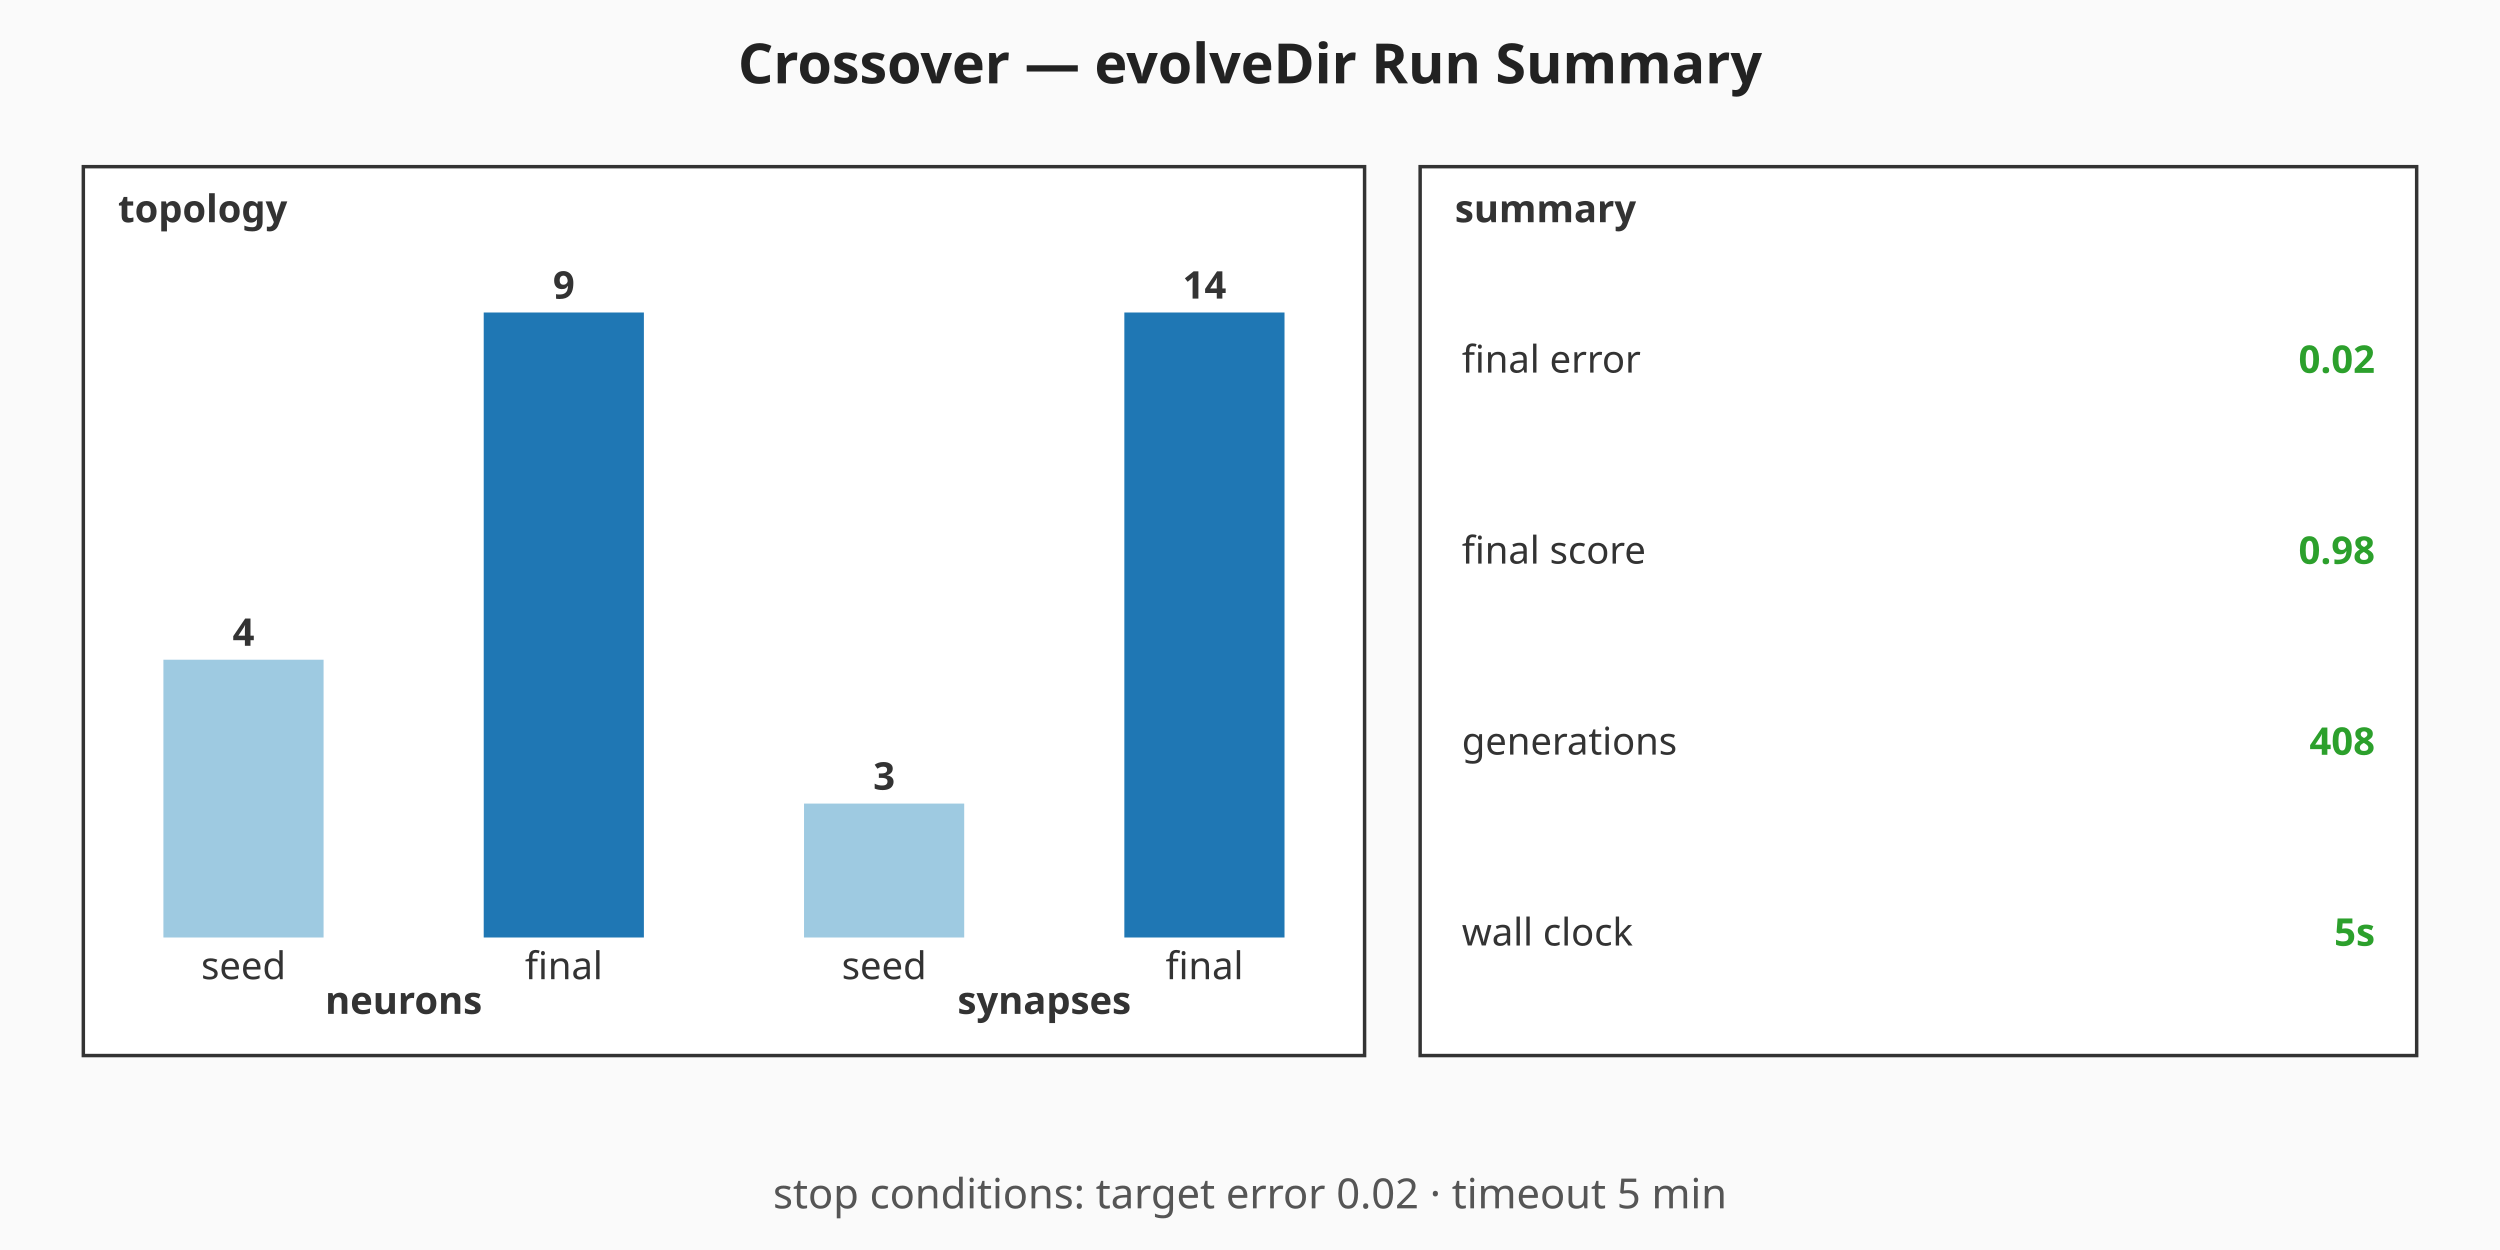
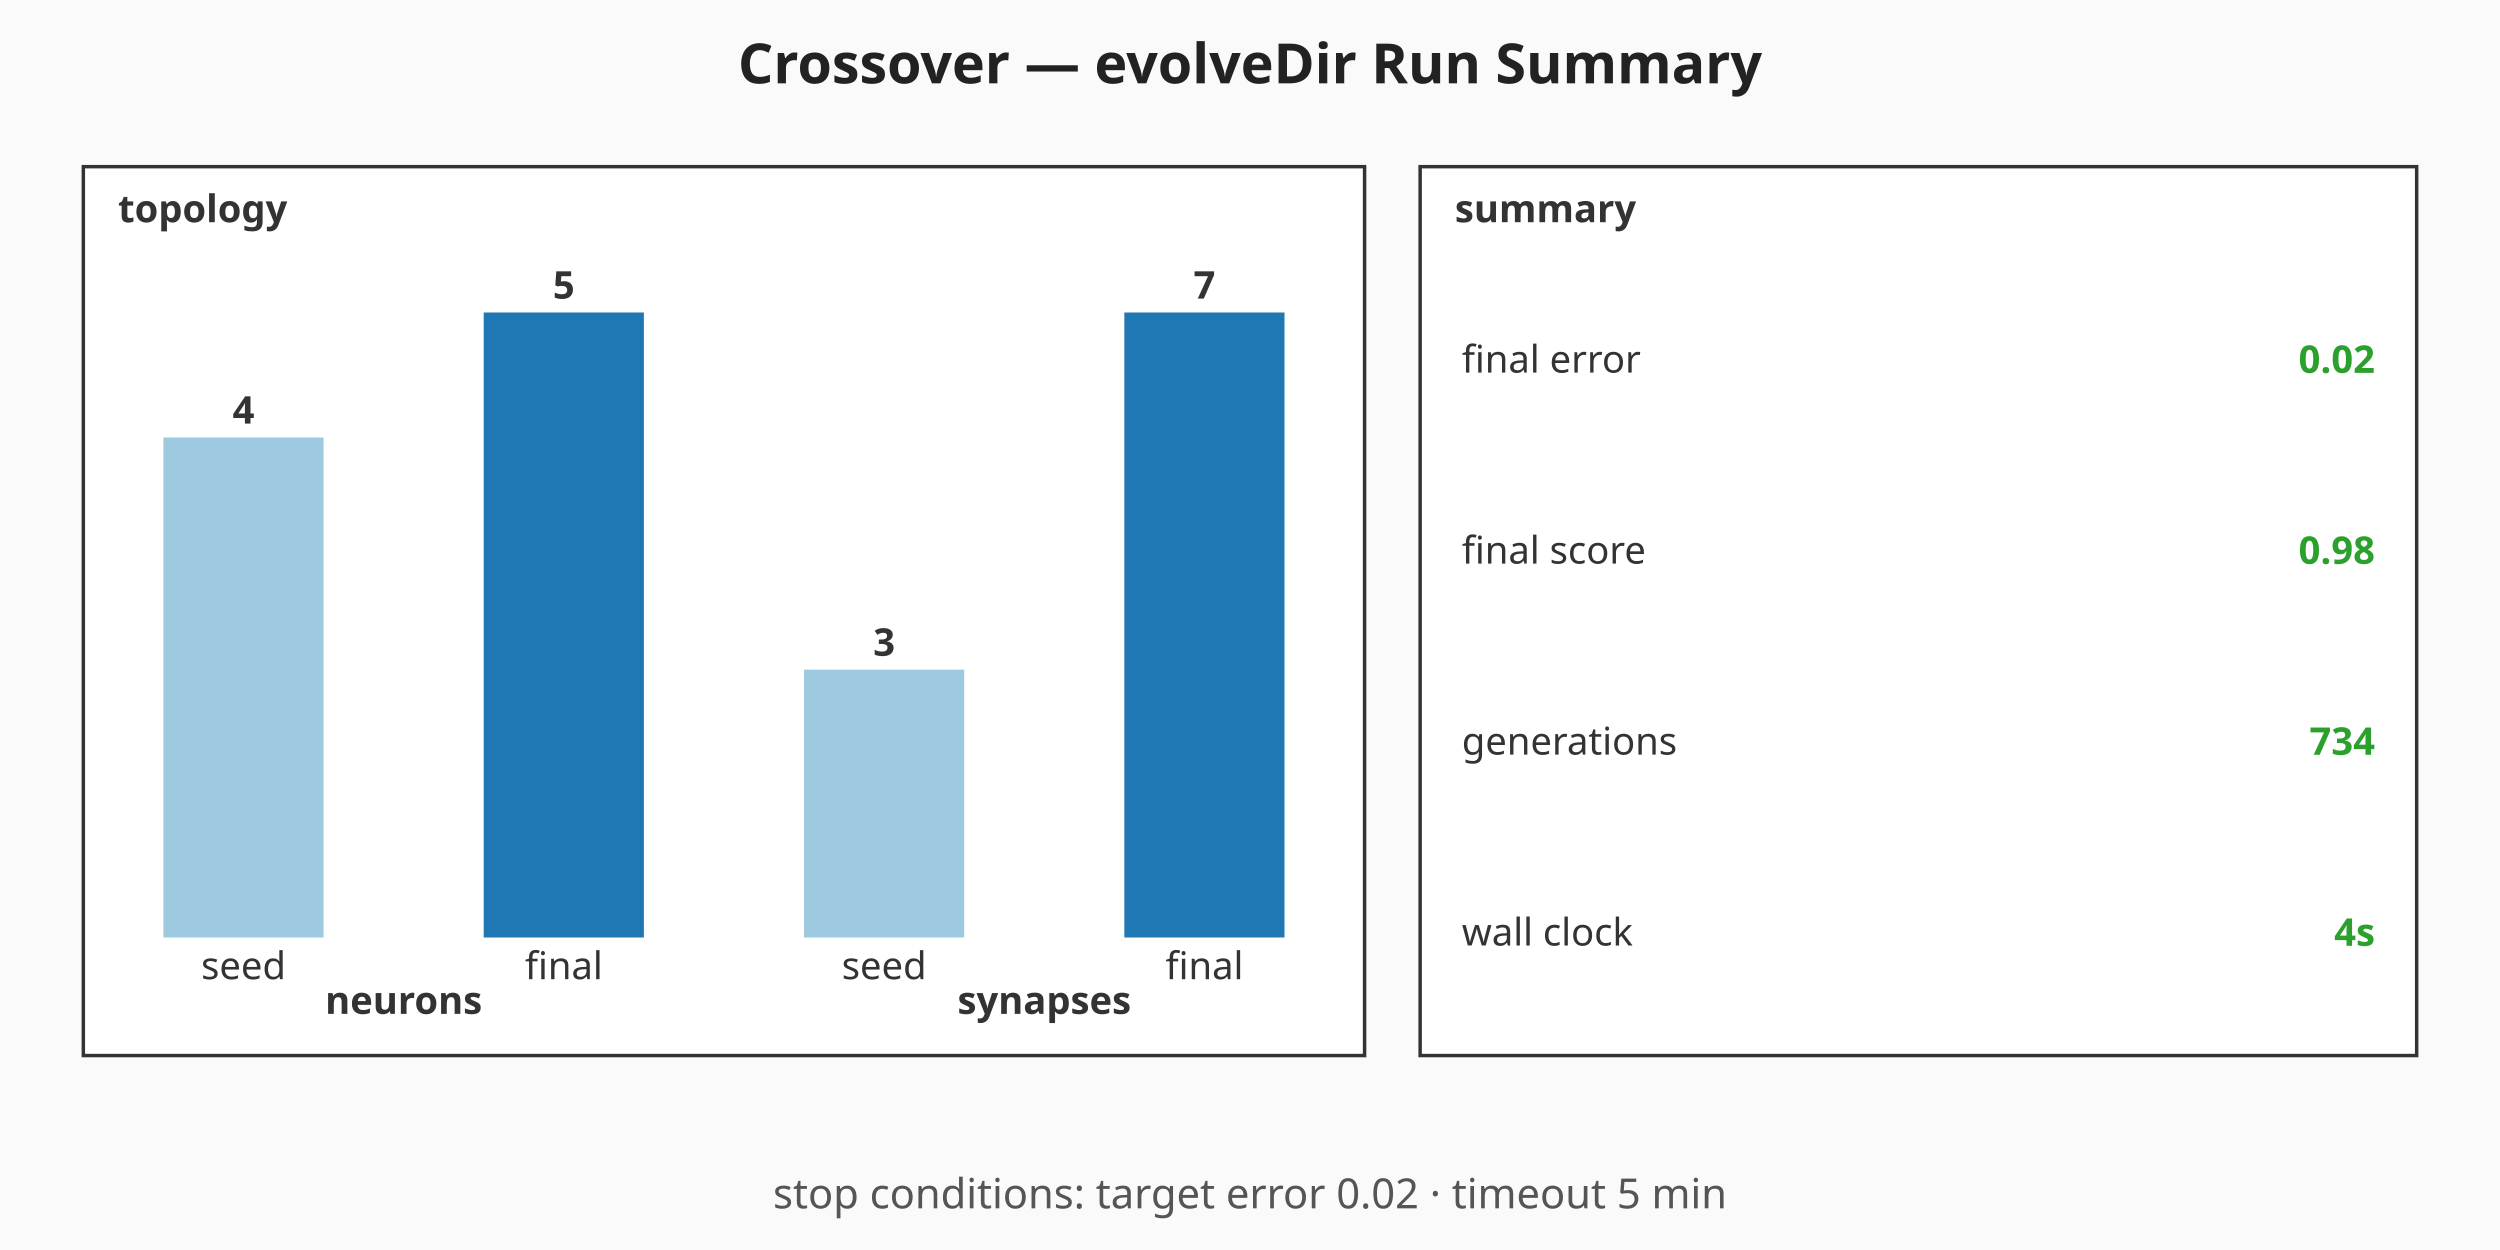
<svg xmlns="http://www.w3.org/2000/svg" viewBox="0 0 720 360" width="720" height="360" role="img" aria-label="Crossover — evolveDir Run Summary summary chart">
  <rect width="720" height="360" fill="#fafafa" />
  <text x="360" y="24" text-anchor="middle" font-family="sans-serif" font-size="16" font-weight="bold" fill="#222">Crossover — evolveDir Run Summary</text>
  <g class="topology" font-family="sans-serif" font-size="11" fill="#333">
    <rect x="24" y="48" width="369" height="256" fill="#ffffff" stroke="#333" stroke-width="1" />
    <text x="34" y="64" font-weight="bold">topology</text>
-     <rect class="topo-bar topo-bar-seed-neurons" x="47.06" y="190" width="46.13" height="80" fill="#9ecae1" />
-     <text x="70.13" y="186" text-anchor="middle" font-weight="bold">4</text>
+     <rect class="topo-bar topo-bar-seed-neurons" x="47.06" y="126" width="46.13" height="144" fill="#9ecae1" />
+     <text x="70.13" y="122" text-anchor="middle" font-weight="bold">4</text>
    <text x="70.13" y="282" text-anchor="middle">seed</text>
    <rect class="topo-bar topo-bar-final-neurons" x="139.31" y="90" width="46.13" height="180" fill="#1f77b4" />
-     <text x="162.38" y="86" text-anchor="middle" font-weight="bold">9</text>
+     <text x="162.38" y="86" text-anchor="middle" font-weight="bold">5</text>
    <text x="162.38" y="282" text-anchor="middle">final</text>
    <text x="116.25" y="292" text-anchor="middle" font-weight="bold">neurons</text>
-     <rect class="topo-bar topo-bar-seed-synapses" x="231.56" y="231.43" width="46.13" height="38.57" fill="#9ecae1" />
-     <text x="254.63" y="227.43" text-anchor="middle" font-weight="bold">3</text>
+     <rect class="topo-bar topo-bar-seed-synapses" x="231.56" y="192.86" width="46.13" height="77.14" fill="#9ecae1" />
+     <text x="254.63" y="188.86" text-anchor="middle" font-weight="bold">3</text>
    <text x="254.63" y="282" text-anchor="middle">seed</text>
    <rect class="topo-bar topo-bar-final-synapses" x="323.81" y="90" width="46.13" height="180" fill="#1f77b4" />
-     <text x="346.88" y="86" text-anchor="middle" font-weight="bold">14</text>
+     <text x="346.88" y="86" text-anchor="middle" font-weight="bold">7</text>
    <text x="346.88" y="282" text-anchor="middle">final</text>
    <text x="300.75" y="292" text-anchor="middle" font-weight="bold">synapses</text>
  </g>
  <g class="callouts" font-family="sans-serif" font-size="11" fill="#333">
    <rect x="409" y="48" width="287" height="256" fill="#ffffff" stroke="#333" stroke-width="1" />
    <text x="419" y="64" font-weight="bold">summary</text>
    <text class="callout-label" x="421" y="103.5" dominant-baseline="middle">final error</text>
    <text class="callout-value" x="684" y="103.5" text-anchor="end" dominant-baseline="middle" font-weight="bold" fill="#2ca02c">0.02</text>
    <text class="callout-label" x="421" y="158.5" dominant-baseline="middle">final score</text>
    <text class="callout-value" x="684" y="158.5" text-anchor="end" dominant-baseline="middle" font-weight="bold" fill="#2ca02c">0.98</text>
    <text class="callout-label" x="421" y="213.5" dominant-baseline="middle">generations</text>
-     <text class="callout-value" x="684" y="213.5" text-anchor="end" dominant-baseline="middle" font-weight="bold" fill="#2ca02c">408</text>
+     <text class="callout-value" x="684" y="213.5" text-anchor="end" dominant-baseline="middle" font-weight="bold" fill="#2ca02c">734</text>
    <text class="callout-label" x="421" y="268.5" dominant-baseline="middle">wall clock</text>
-     <text class="callout-value" x="684" y="268.5" text-anchor="end" dominant-baseline="middle" font-weight="bold" fill="#2ca02c">5s</text>
+     <text class="callout-value" x="684" y="268.5" text-anchor="end" dominant-baseline="middle" font-weight="bold" fill="#2ca02c">4s</text>
  </g>
  <g class="caption" font-family="sans-serif" font-size="12" fill="#555">
    <text x="360" y="348" text-anchor="middle">stop conditions: target error 0.02 · timeout 5 min</text>
  </g>
</svg>
